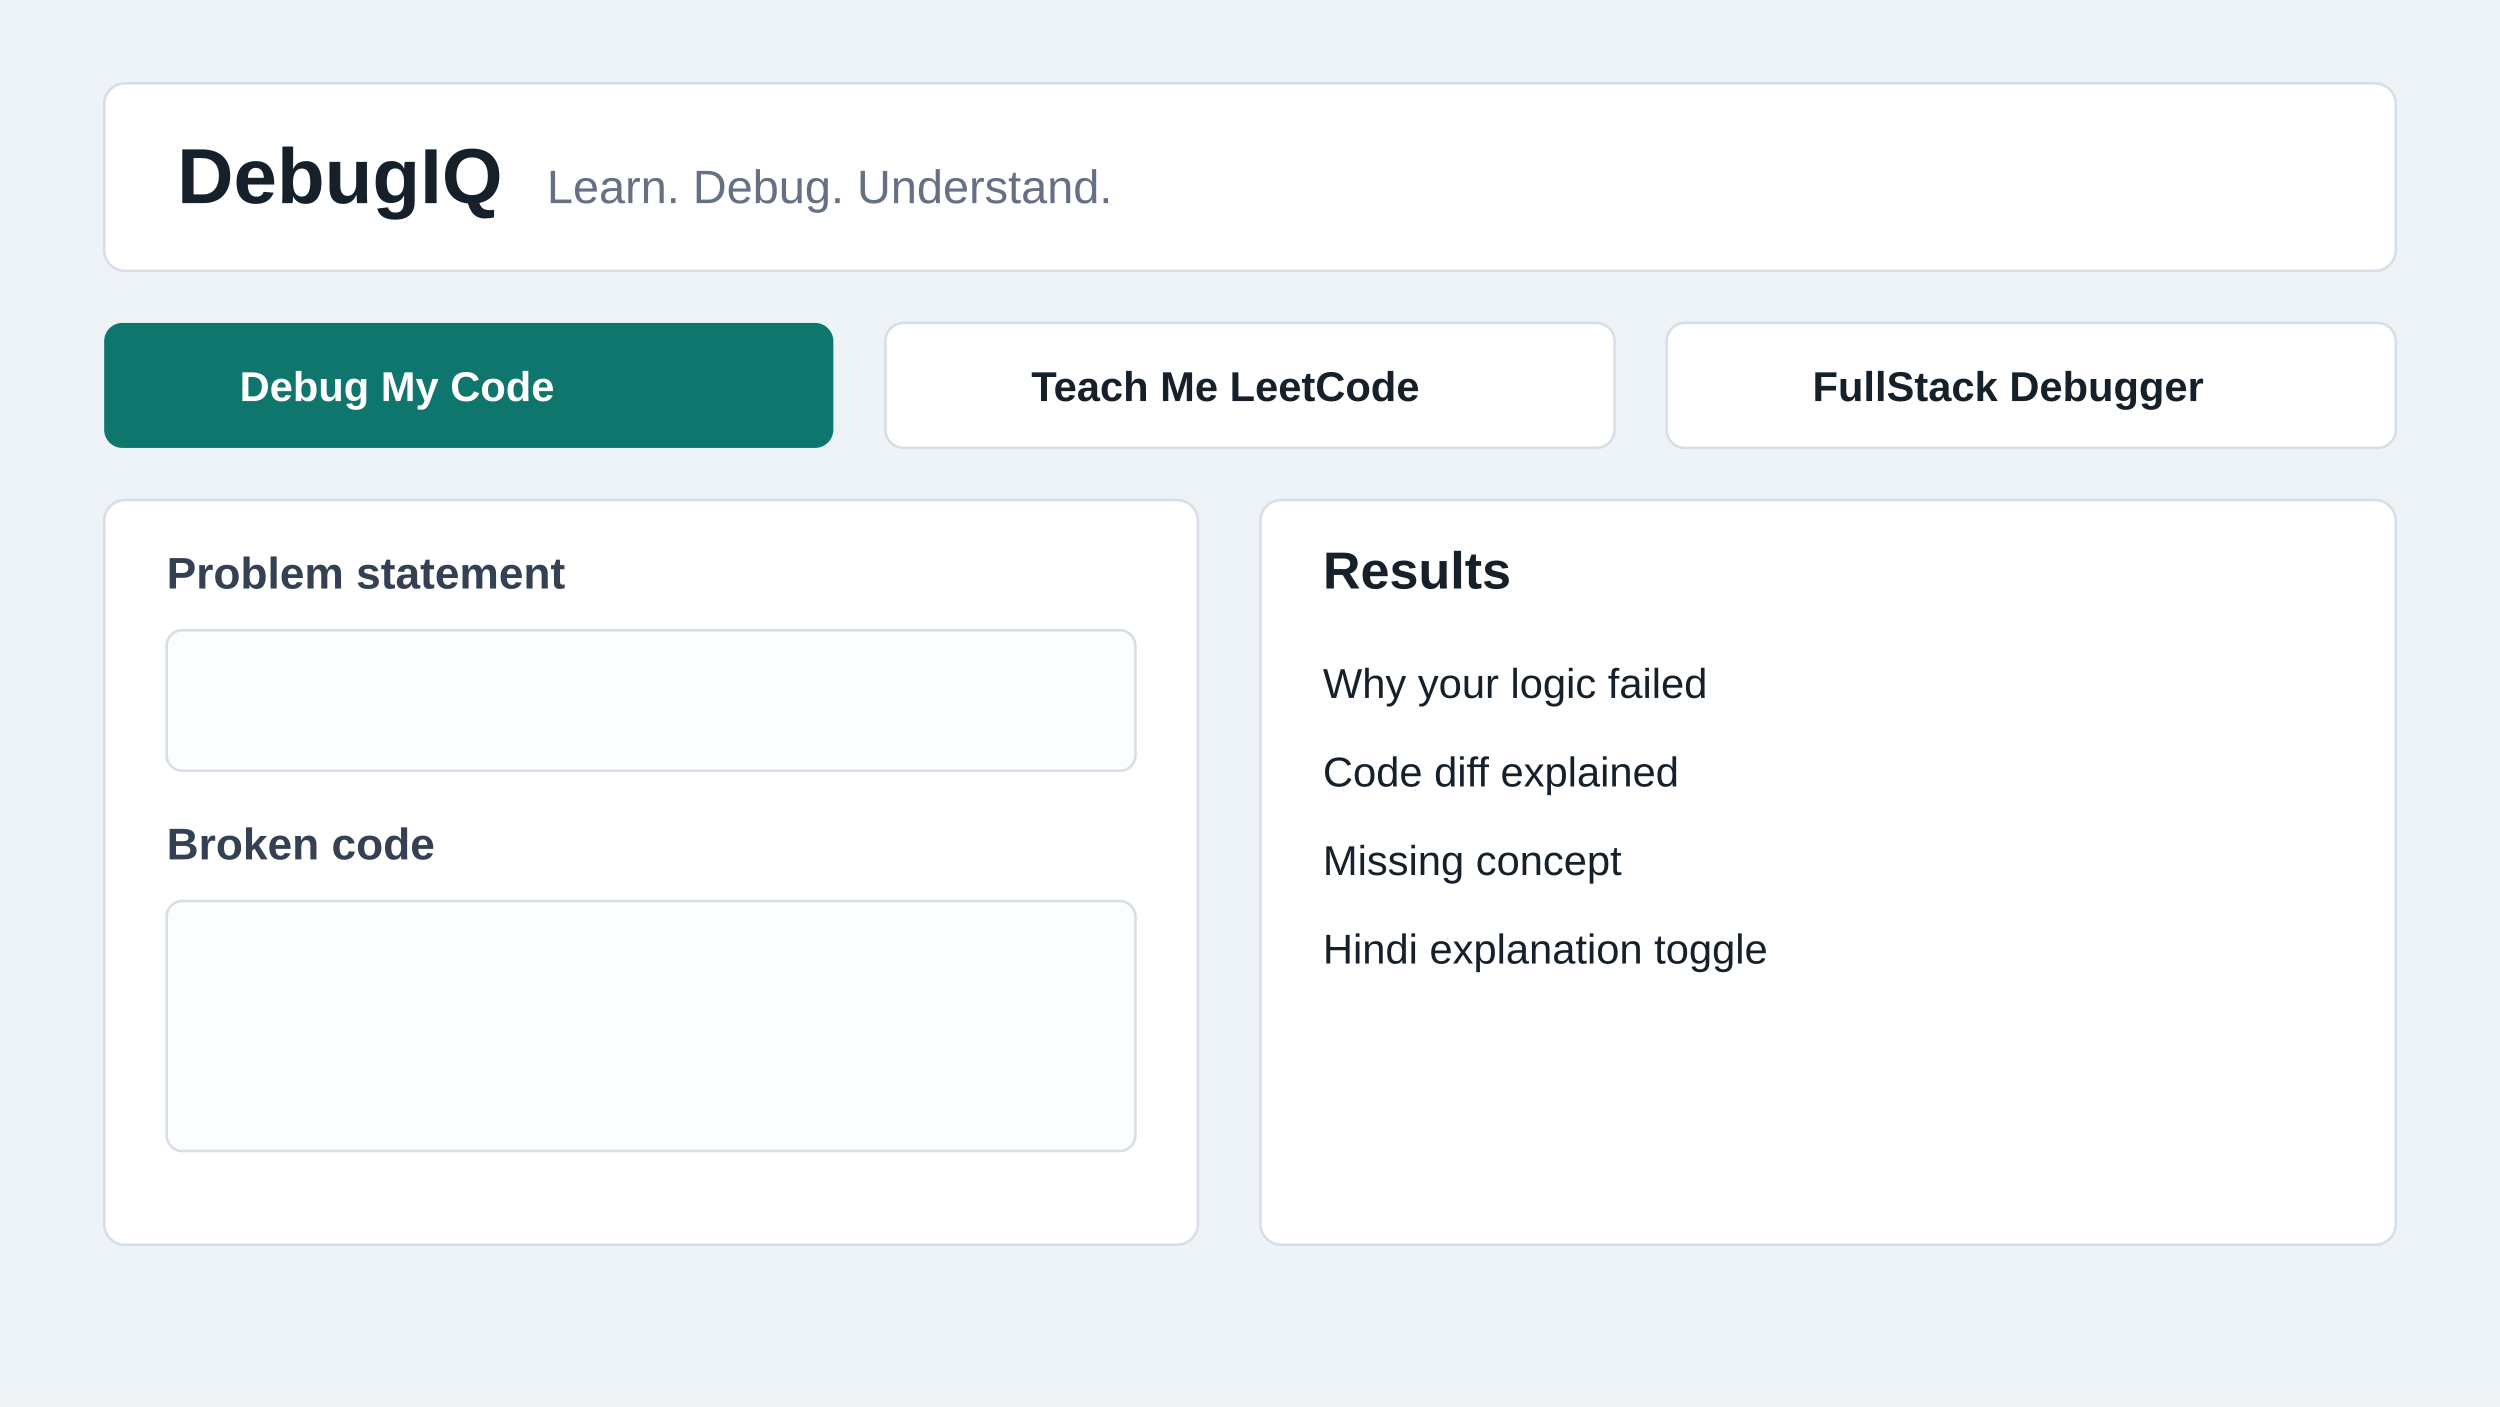
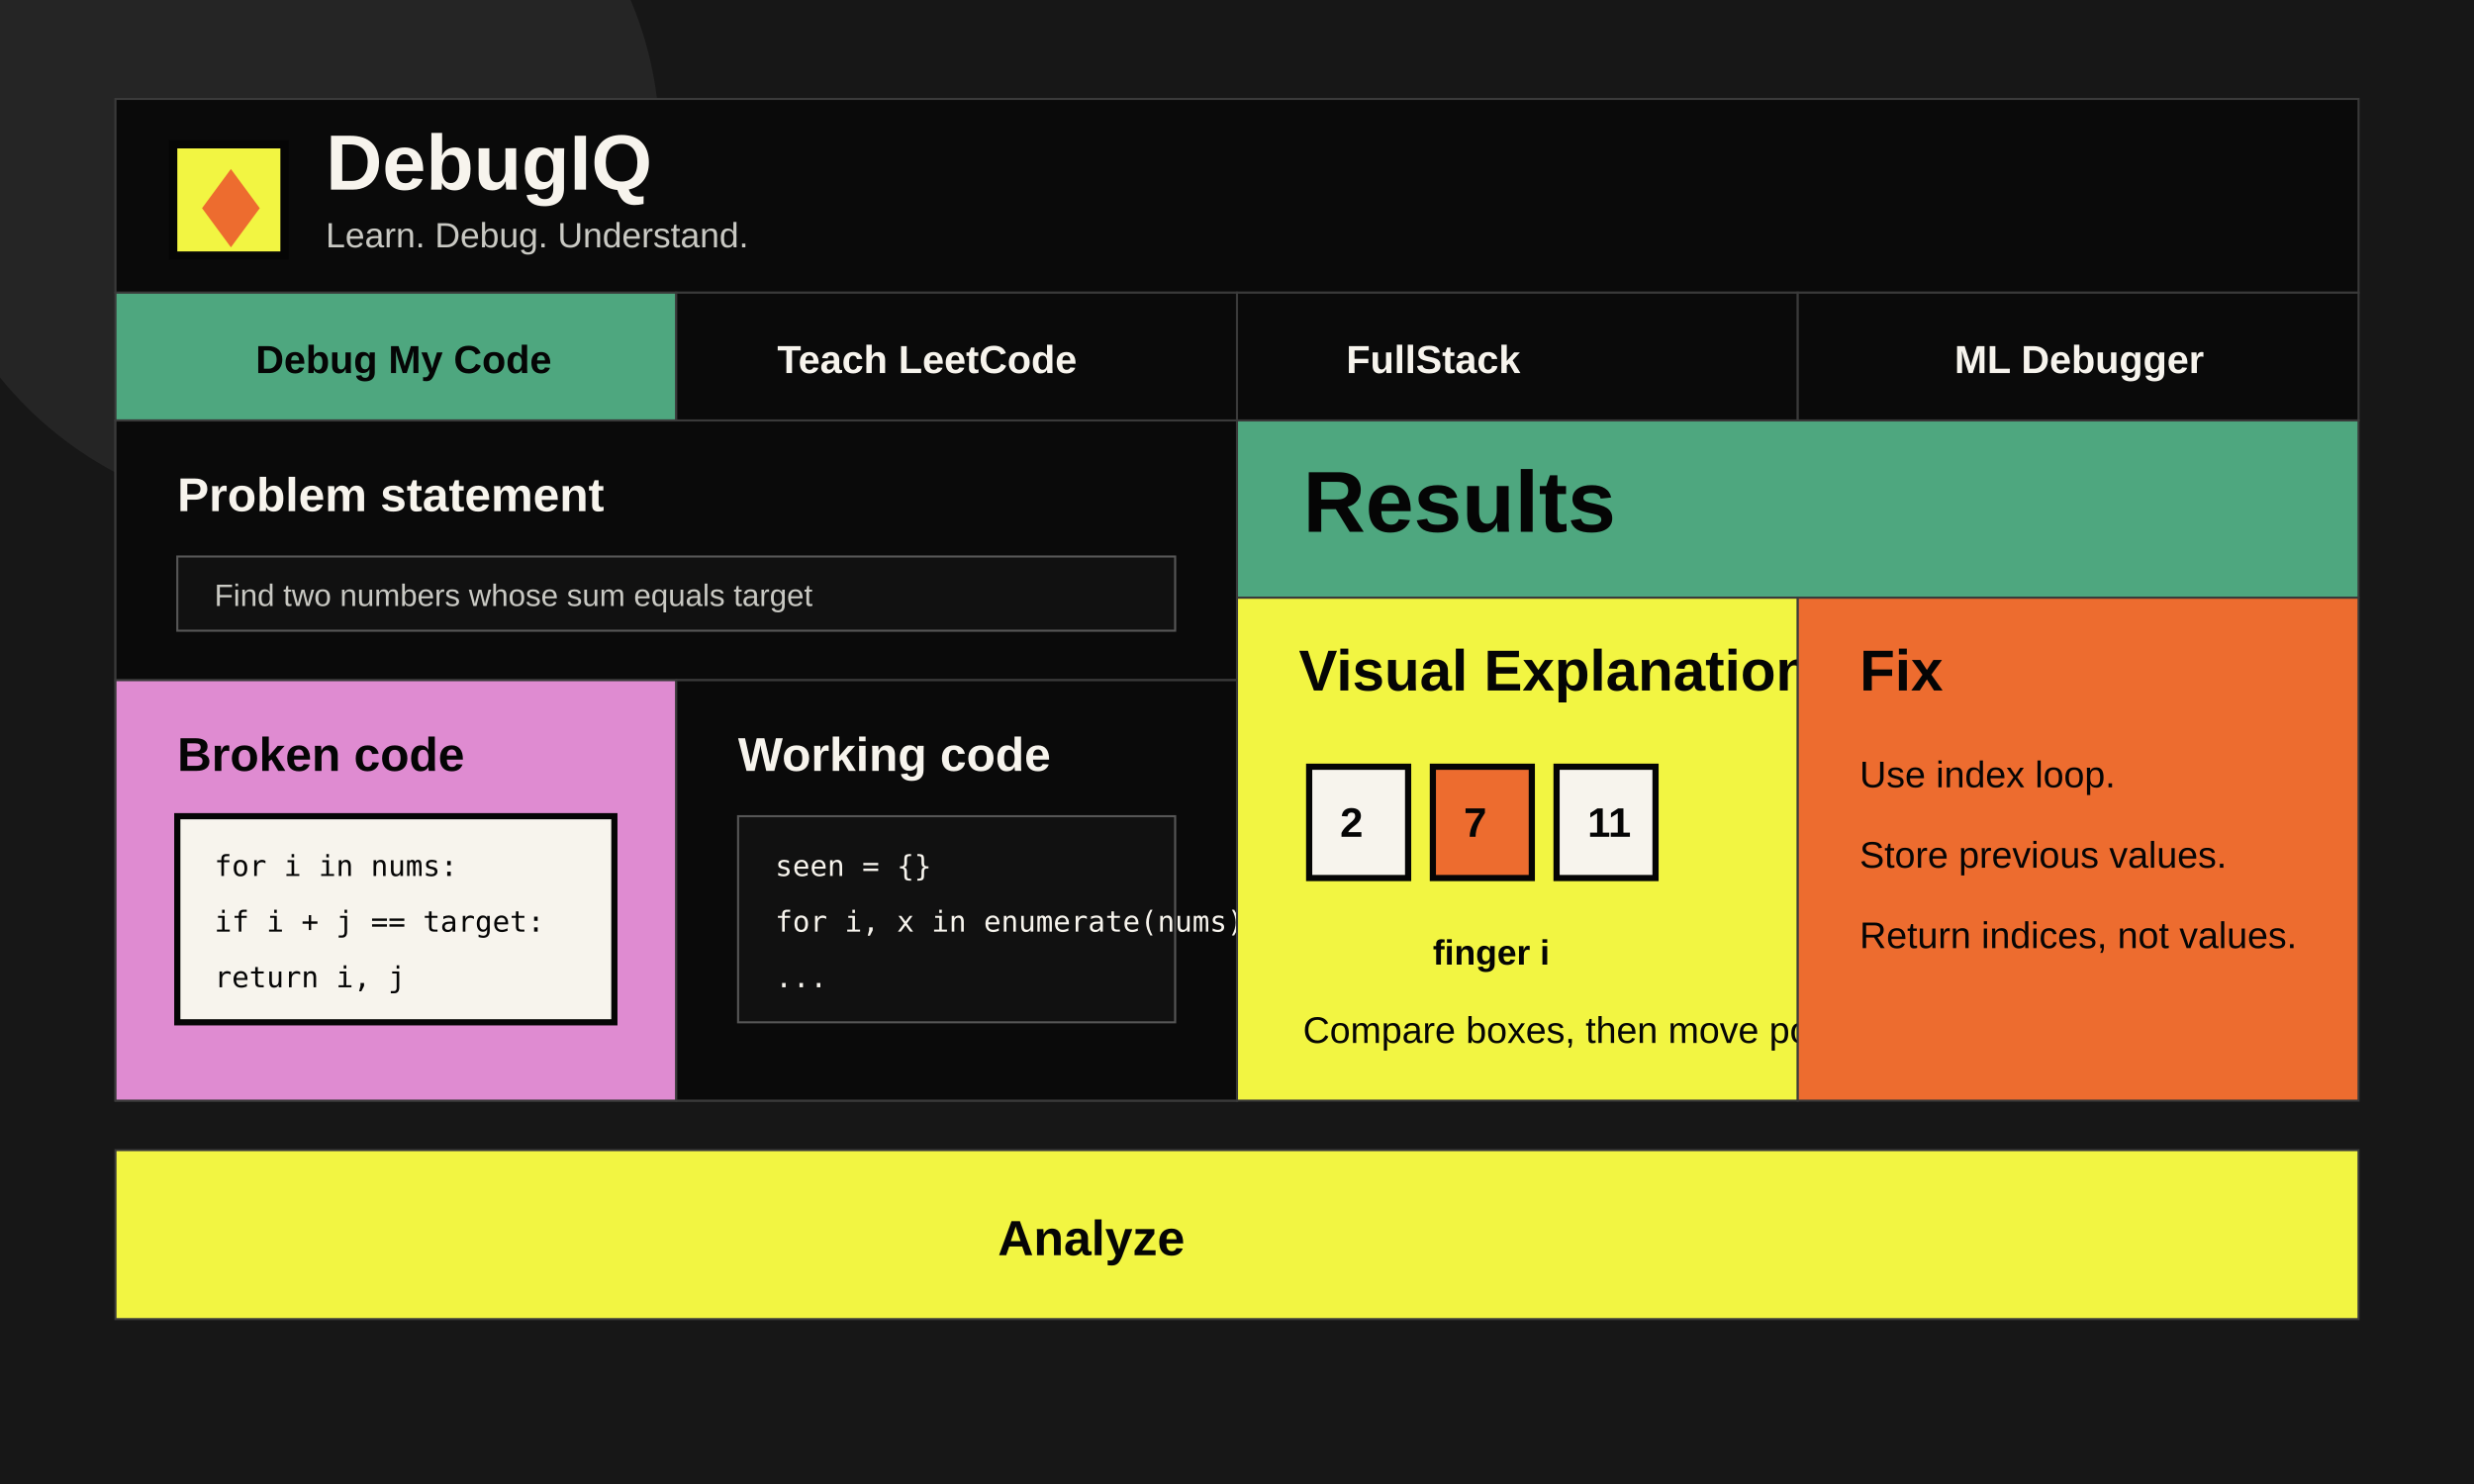
- <svg xmlns="http://www.w3.org/2000/svg" width="960" height="540" viewBox="0 0 960 540">
-   <rect width="960" height="540" fill="#eef3f7" />
-   <rect x="40" y="32" width="880" height="72" rx="8" fill="#fff" stroke="#d7dee8" />
-   <text x="68" y="78" font-family="Arial" font-size="30" font-weight="700" fill="#15202b">DebugIQ</text>
-   <text x="210" y="78" font-family="Arial" font-size="18" fill="#667085">Learn. Debug. Understand.</text>
-   <rect x="40" y="124" width="280" height="48" rx="7" fill="#0f766e" />
-   <text x="92" y="154" font-family="Arial" font-size="16" font-weight="700" fill="#fff">Debug My Code</text>
-   <rect x="340" y="124" width="280" height="48" rx="7" fill="#fff" stroke="#d7dee8" />
-   <text x="396" y="154" font-family="Arial" font-size="16" font-weight="700" fill="#15202b">Teach Me LeetCode</text>
-   <rect x="640" y="124" width="280" height="48" rx="7" fill="#fff" stroke="#d7dee8" />
-   <text x="696" y="154" font-family="Arial" font-size="16" font-weight="700" fill="#15202b">FullStack Debugger</text>
-   <rect x="40" y="192" width="420" height="286" rx="8" fill="#fff" stroke="#d7dee8" />
-   <text x="64" y="226" font-family="Arial" font-size="17" font-weight="700" fill="#344054">Problem statement</text>
-   <rect x="64" y="242" width="372" height="54" rx="6" fill="#fbfdff" stroke="#d7dee8" />
-   <text x="64" y="330" font-family="Arial" font-size="17" font-weight="700" fill="#344054">Broken code</text>
-   <rect x="64" y="346" width="372" height="96" rx="6" fill="#fbfdff" stroke="#d7dee8" />
-   <rect x="484" y="192" width="436" height="286" rx="8" fill="#fff" stroke="#d7dee8" />
-   <text x="508" y="226" font-family="Arial" font-size="20" font-weight="700" fill="#15202b">Results</text>
-   <text x="508" y="268" font-family="Arial" font-size="16" fill="#15202b">Why your logic failed</text>
-   <text x="508" y="302" font-family="Arial" font-size="16" fill="#15202b">Code diff explained</text>
-   <text x="508" y="336" font-family="Arial" font-size="16" fill="#15202b">Missing concept</text>
-   <text x="508" y="370" font-family="Arial" font-size="16" fill="#15202b">Hindi explanation toggle</text>
+ <svg xmlns="http://www.w3.org/2000/svg" width="1200" height="720" viewBox="0 0 1200 720">
+   <rect width="1200" height="720" fill="#171717" />
+   <circle cx="140" cy="70" r="180" fill="#ffffff" opacity="0.06" />
+   <rect x="56" y="48" width="1088" height="94" fill="#0a0a0a" stroke="#3a3a3a" />
+   <rect x="84" y="70" width="54" height="54" fill="#f2f542" stroke="#050505" stroke-width="4" />
+   <path d="M98 101 L112 82 L126 101 L112 120 Z" fill="#ed6c2f" />
+   <text x="158" y="92" font-family="Arial, sans-serif" font-size="38" font-weight="900" fill="#f7f4ed">DebugIQ</text>
+   <text x="158" y="120" font-family="Arial, sans-serif" font-size="17" fill="#c9c9c3">Learn. Debug. Understand.</text>
+   <rect x="56" y="142" width="272" height="62" fill="#4ea77f" stroke="#3a3a3a" />
+   <rect x="328" y="142" width="272" height="62" fill="#0a0a0a" stroke="#3a3a3a" />
+   <rect x="600" y="142" width="272" height="62" fill="#0a0a0a" stroke="#3a3a3a" />
+   <rect x="872" y="142" width="272" height="62" fill="#0a0a0a" stroke="#3a3a3a" />
+   <text x="124" y="181" font-family="Arial, sans-serif" font-size="19" font-weight="900" fill="#050505">Debug My Code</text>
+   <text x="377" y="181" font-family="Arial, sans-serif" font-size="19" font-weight="900" fill="#f7f4ed">Teach LeetCode</text>
+   <text x="653" y="181" font-family="Arial, sans-serif" font-size="19" font-weight="900" fill="#f7f4ed">FullStack</text>
+   <text x="948" y="181" font-family="Arial, sans-serif" font-size="19" font-weight="900" fill="#f7f4ed">ML Debugger</text>
+   <rect x="56" y="204" width="544" height="330" fill="#0a0a0a" stroke="#3a3a3a" />
+   <rect x="56" y="204" width="544" height="126" fill="#0a0a0a" stroke="#3a3a3a" />
+   <text x="86" y="248" font-family="Arial, sans-serif" font-size="23" font-weight="900" fill="#f7f4ed">Problem statement</text>
+   <rect x="86" y="270" width="484" height="36" fill="#111111" stroke="#565656" />
+   <text x="104" y="294" font-family="Arial, sans-serif" font-size="15" fill="#c9c9c3">Find two numbers whose sum equals target</text>
+   <rect x="56" y="330" width="272" height="204" fill="#df8bd1" stroke="#3a3a3a" />
+   <text x="86" y="374" font-family="Arial, sans-serif" font-size="23" font-weight="900" fill="#050505">Broken code</text>
+   <rect x="86" y="396" width="212" height="100" fill="#f7f4ed" stroke="#050505" stroke-width="3" />
+   <text x="104" y="425" font-family="Menlo, monospace" font-size="14" fill="#050505">for i in nums:</text>
+   <text x="104" y="452" font-family="Menlo, monospace" font-size="14" fill="#050505">  if i + j == target:</text>
+   <text x="104" y="479" font-family="Menlo, monospace" font-size="14" fill="#050505">    return i, j</text>
+   <rect x="328" y="330" width="272" height="204" fill="#0a0a0a" stroke="#3a3a3a" />
+   <text x="358" y="374" font-family="Arial, sans-serif" font-size="23" font-weight="900" fill="#f7f4ed">Working code</text>
+   <rect x="358" y="396" width="212" height="100" fill="#111111" stroke="#565656" />
+   <text x="376" y="425" font-family="Menlo, monospace" font-size="14" fill="#f7f4ed">seen = {}</text>
+   <text x="376" y="452" font-family="Menlo, monospace" font-size="14" fill="#f7f4ed">for i, x in enumerate(nums):</text>
+   <text x="376" y="479" font-family="Menlo, monospace" font-size="14" fill="#f7f4ed">  ...</text>
+   <rect x="600" y="204" width="544" height="86" fill="#4ea77f" stroke="#3a3a3a" />
+   <text x="632" y="258" font-family="Arial, sans-serif" font-size="42" font-weight="900" fill="#050505">Results</text>
+   <rect x="600" y="290" width="272" height="244" fill="#f2f542" stroke="#3a3a3a" />
+   <text x="630" y="335" font-family="Arial, sans-serif" font-size="28" font-weight="900" fill="#050505">Visual Explanation</text>
+   <rect x="635" y="372" width="48" height="54" fill="#f7f4ed" stroke="#050505" stroke-width="3" />
+   <rect x="695" y="372" width="48" height="54" fill="#ed6c2f" stroke="#050505" stroke-width="3" />
+   <rect x="755" y="372" width="48" height="54" fill="#f7f4ed" stroke="#050505" stroke-width="3" />
+   <text x="650" y="406" font-family="Arial" font-size="20" font-weight="900" fill="#050505">2</text>
+   <text x="710" y="406" font-family="Arial" font-size="20" font-weight="900" fill="#050505">7</text>
+   <text x="770" y="406" font-family="Arial" font-size="20" font-weight="900" fill="#050505">11</text>
+   <text x="695" y="468" font-family="Arial" font-size="17" font-weight="900" fill="#050505">finger i</text>
+   <text x="632" y="506" font-family="Arial" font-size="18" fill="#050505">Compare boxes, then move pointer.</text>
+   <rect x="872" y="290" width="272" height="244" fill="#ed6c2f" stroke="#3a3a3a" />
+   <text x="902" y="335" font-family="Arial, sans-serif" font-size="28" font-weight="900" fill="#050505">Fix</text>
+   <text x="902" y="382" font-family="Arial" font-size="18" fill="#050505">Use index loop.</text>
+   <text x="902" y="421" font-family="Arial" font-size="18" fill="#050505">Store previous values.</text>
+   <text x="902" y="460" font-family="Arial" font-size="18" fill="#050505">Return indices, not values.</text>
+   <rect x="56" y="558" width="1088" height="82" fill="#f2f542" stroke="#3a3a3a" />
+   <text x="484" y="609" font-family="Arial" font-size="24" font-weight="900" fill="#050505">Analyze</text>
</svg>
